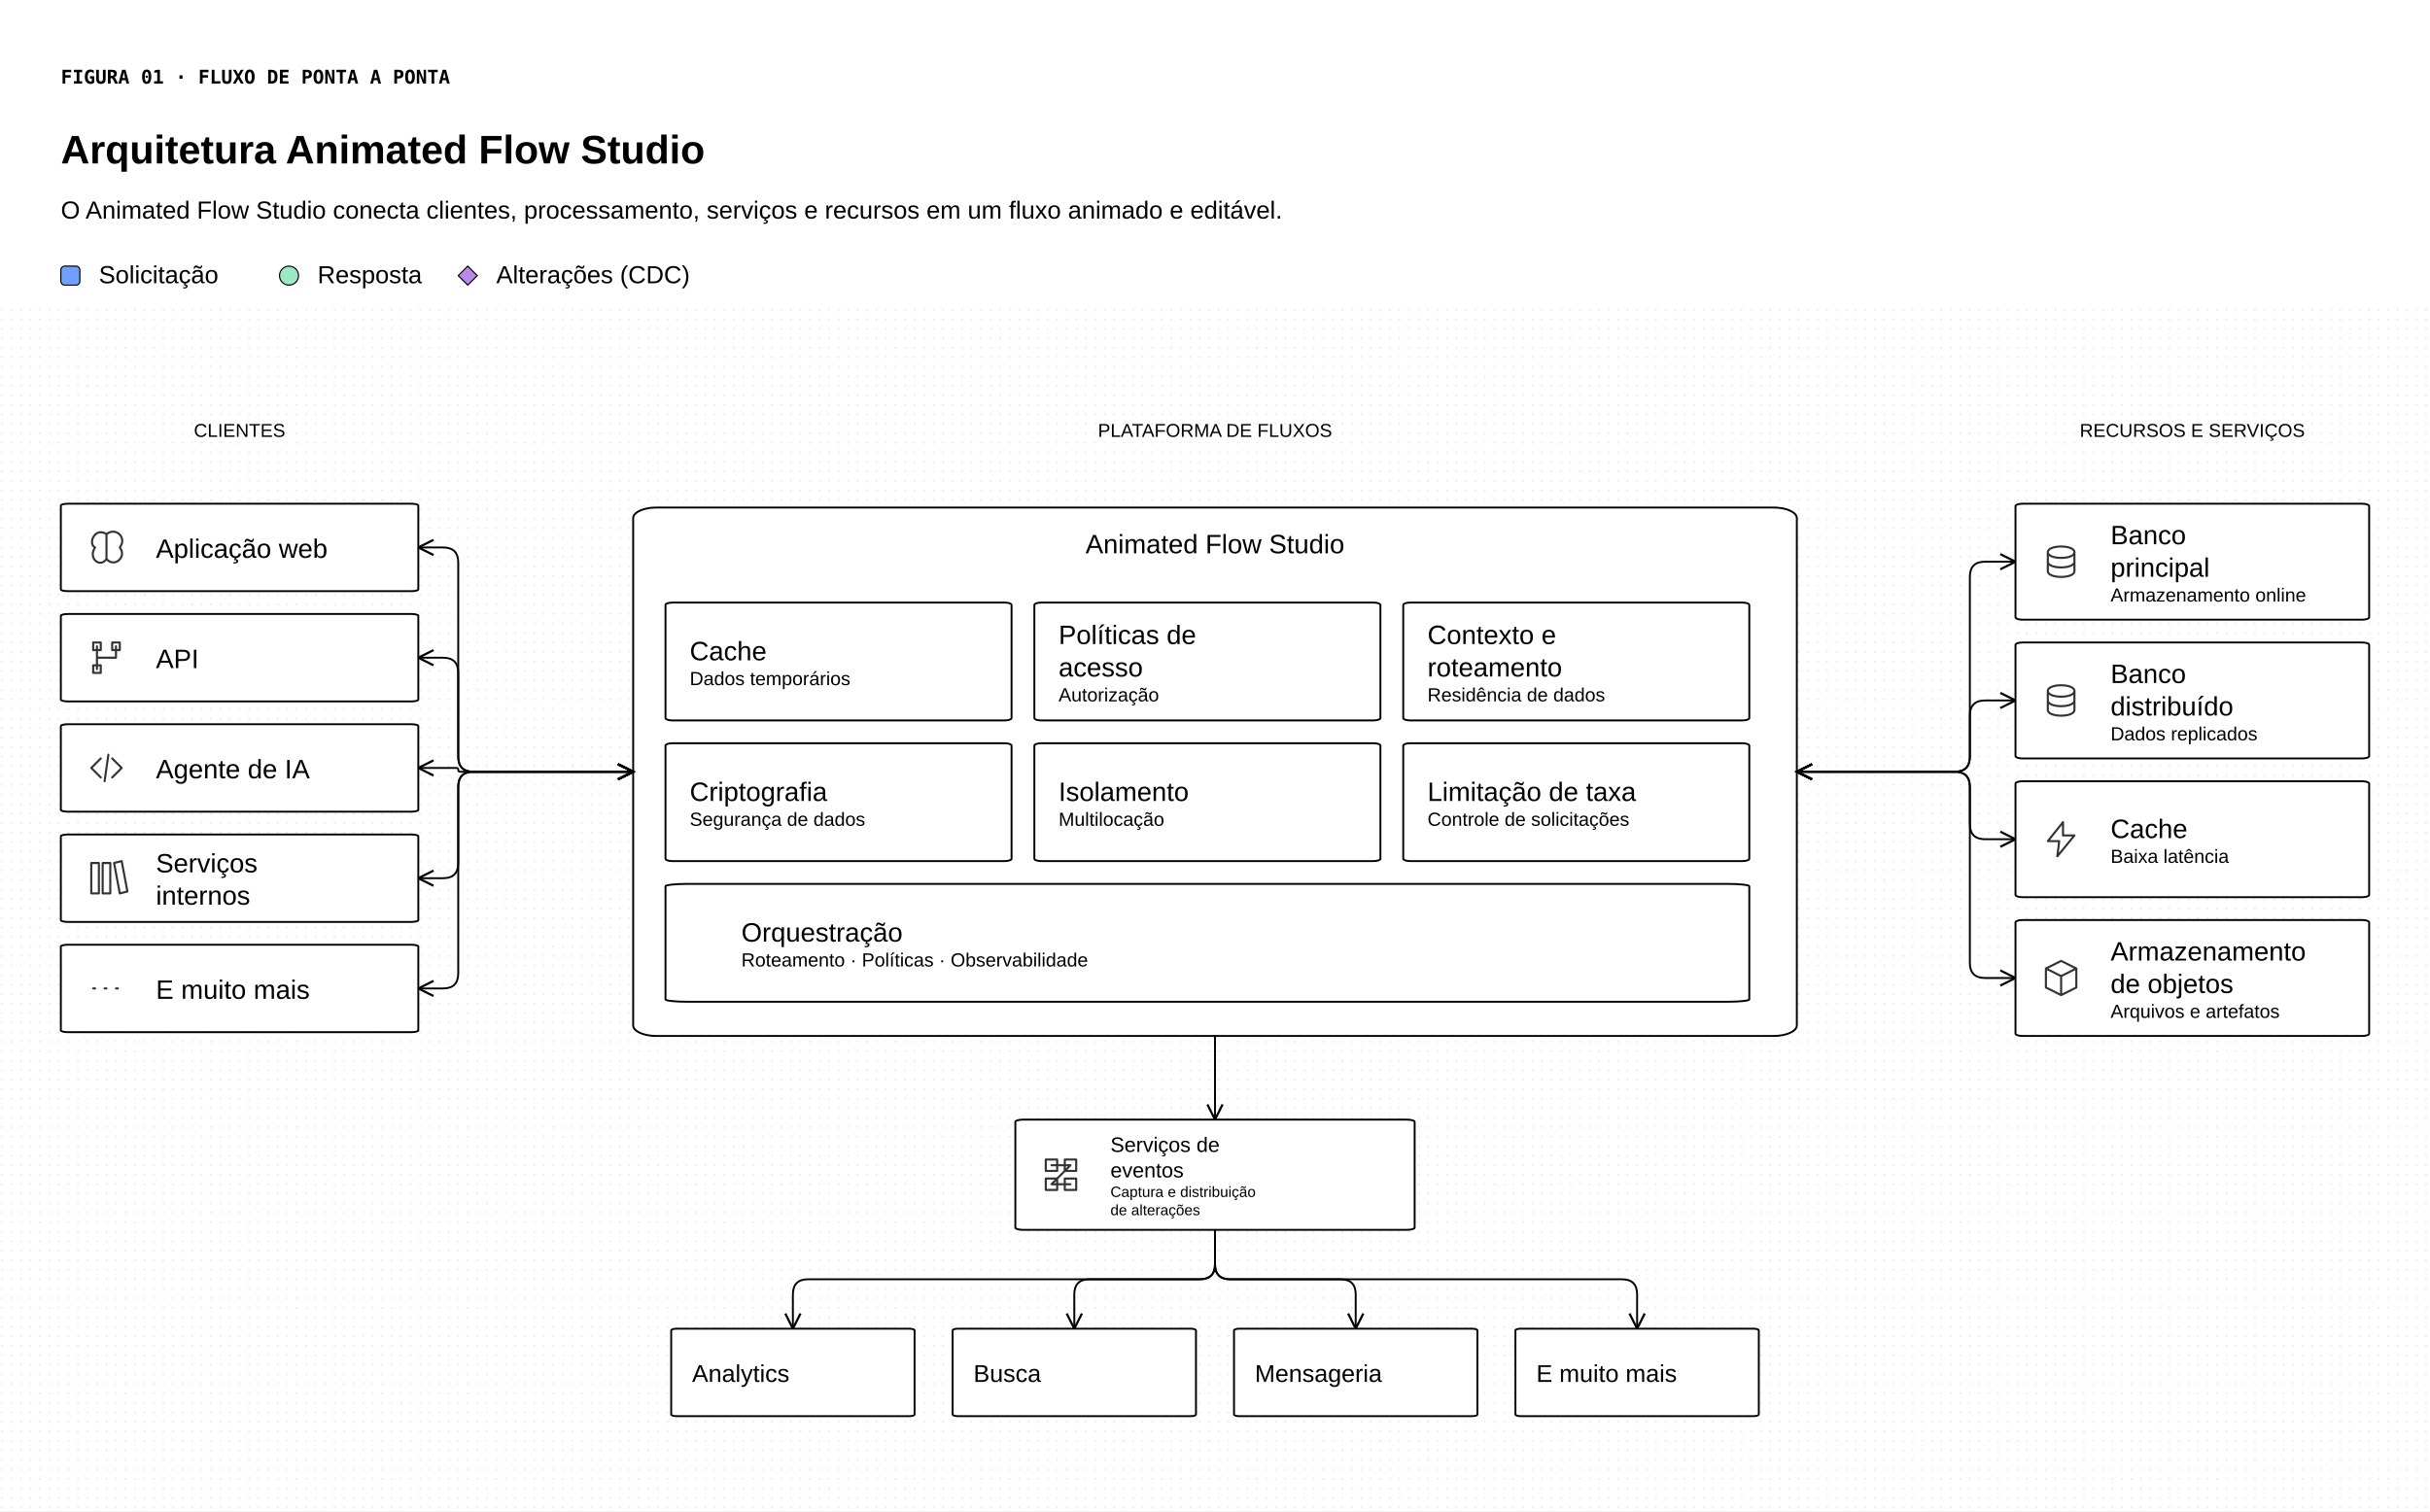
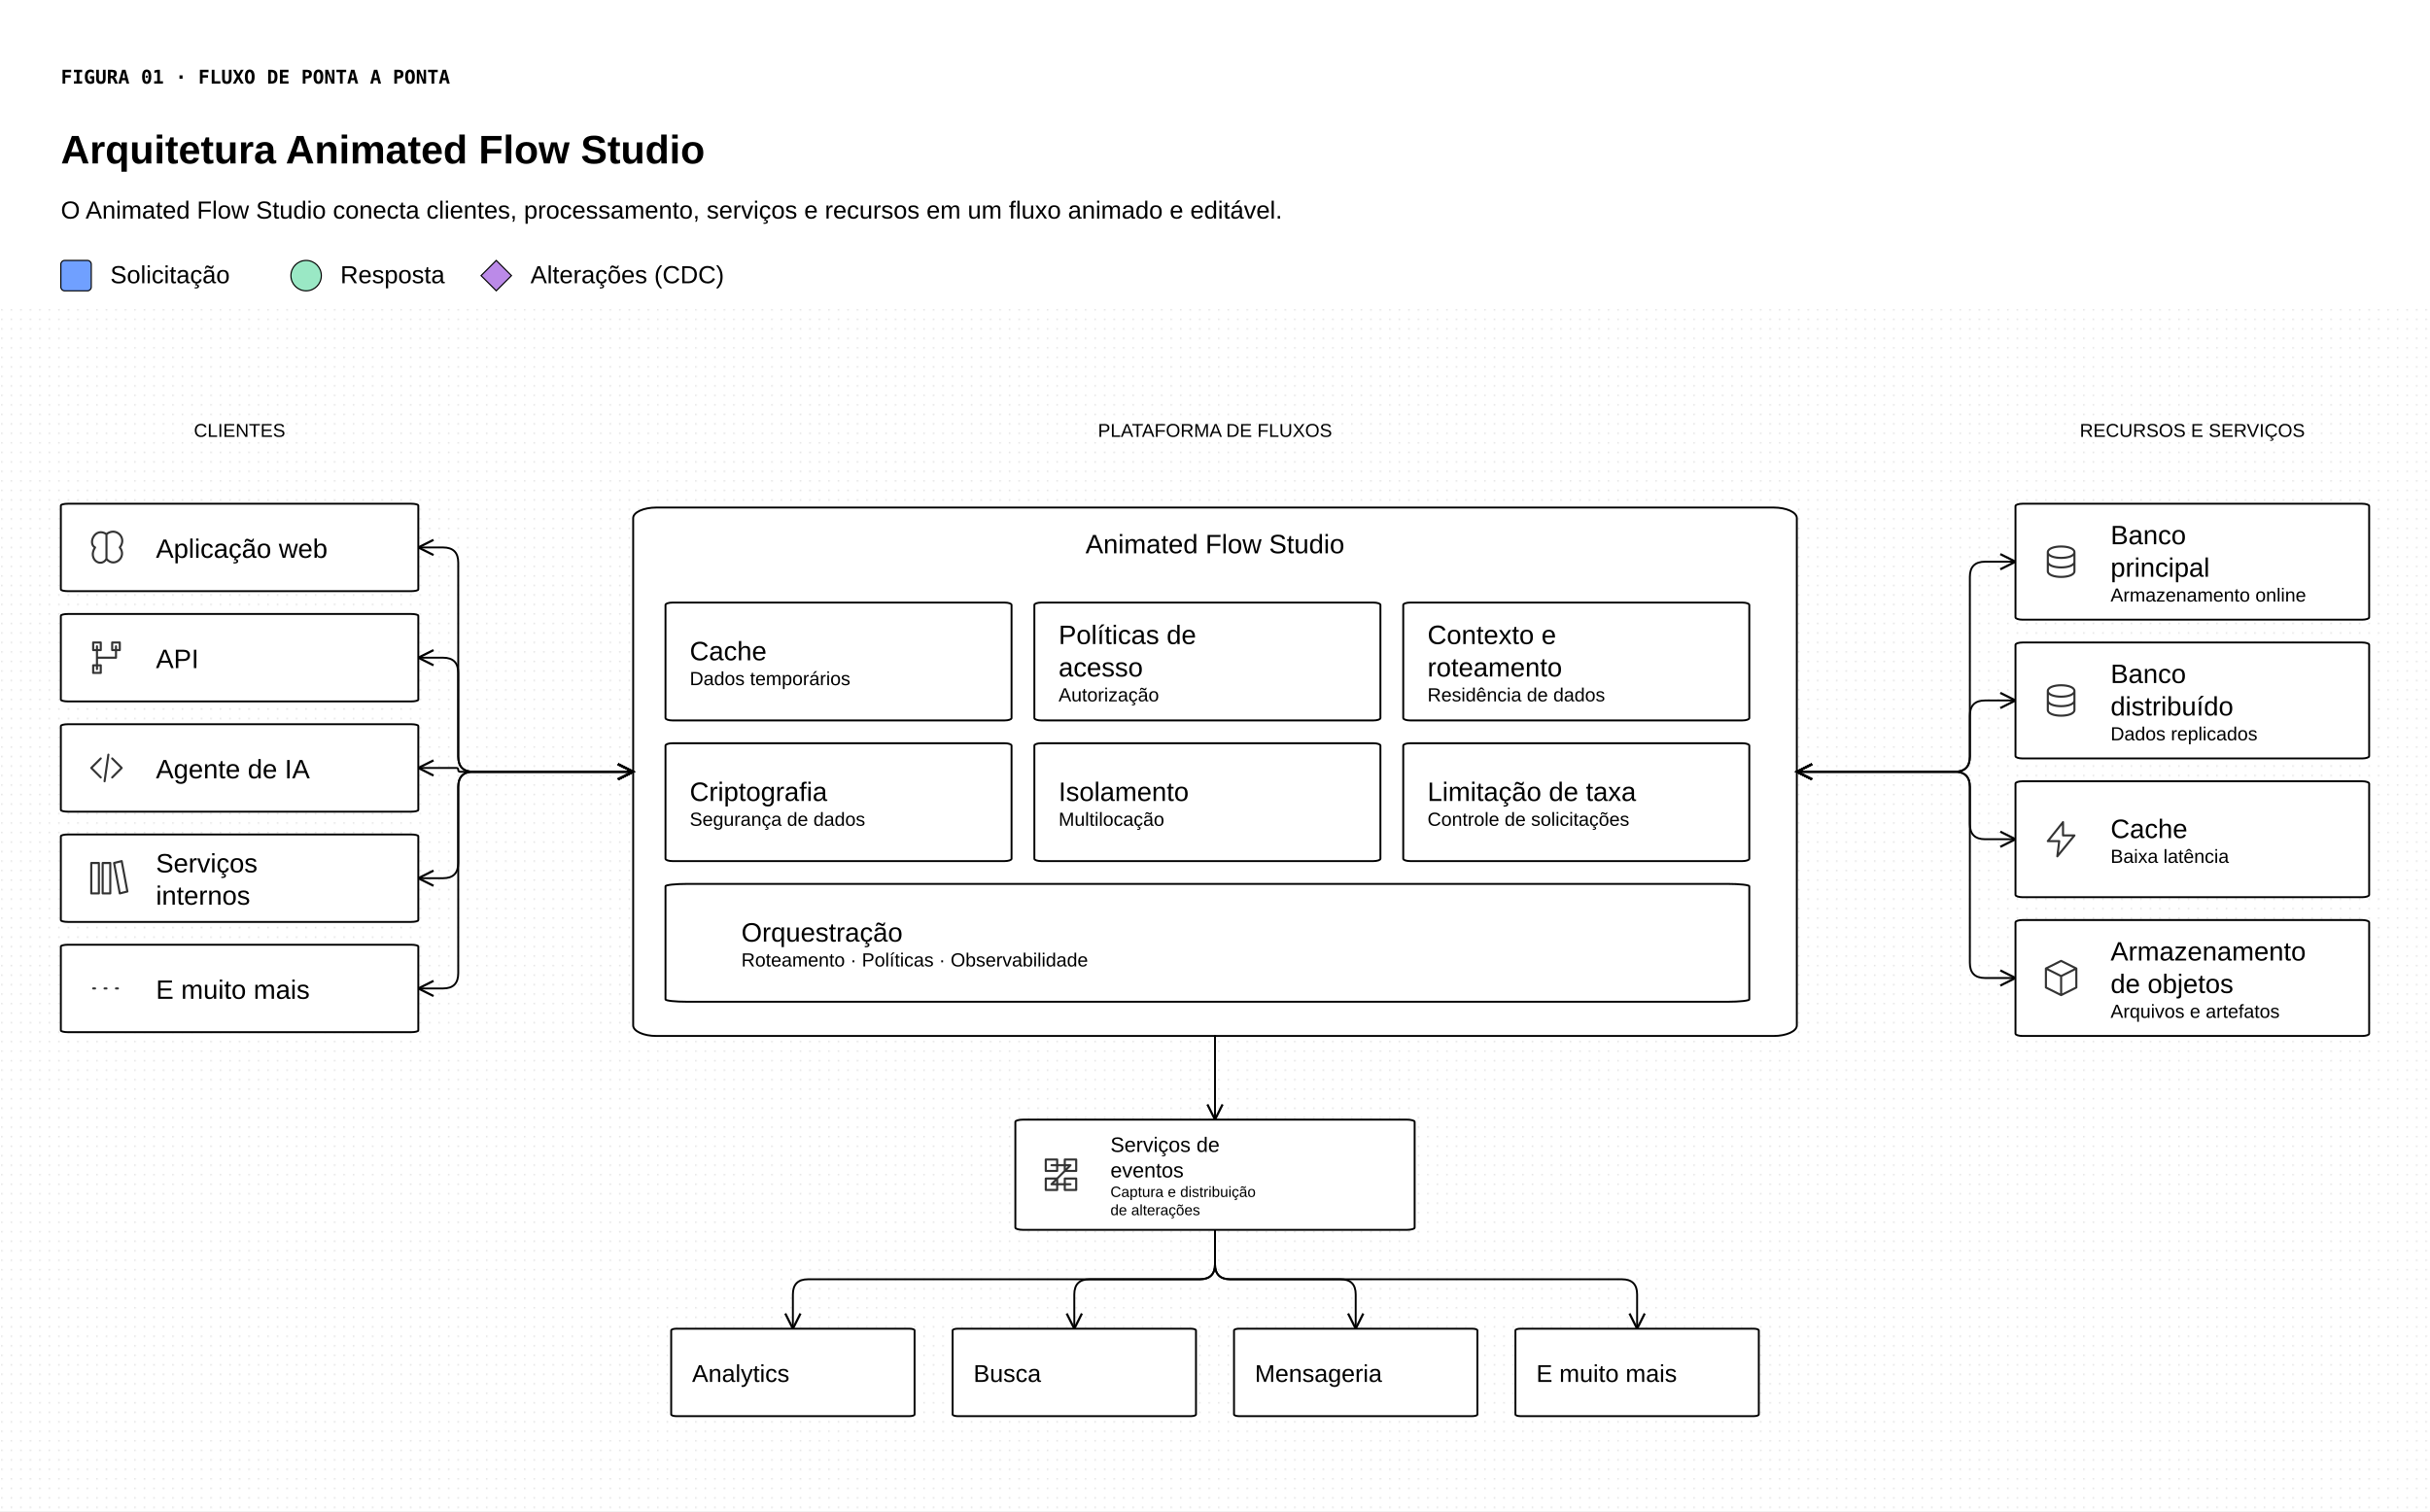
<svg xmlns="http://www.w3.org/2000/svg" viewBox="0 0 1278 795" width="1278" height="795" role="img" aria-label="Arquitetura Animated Flow Studio">
  <style>:root{font-size:1rem}text{font-family:Arial,sans-serif;fill:#000}.kicker{font-family:monospace;font-size:10px;font-weight:600}.figure-title{font-size:21px;font-weight:700}.description{font-size:13px}.legend-label{font-size:13px}.edge-label{paint-order:stroke;stroke:white;stroke-width:4px;stroke-linejoin:round}.rail{fill:none;stroke:black;stroke-width:1;stroke-linecap:round;stroke-linejoin:round}.node-shape{stroke-linejoin:round}.selection{fill:none;stroke:#1675df;stroke-width:1.5;stroke-dasharray:4 3;pointer-events:none}.hit{stroke:transparent;stroke-width:16;fill:none;cursor:pointer}.node{cursor:move}.node text,.icon,.packet,.flow-token{pointer-events:none}.flow-token{overflow:visible}.resize{fill:white;stroke:#1675df;cursor:nwse-resize}.port{fill:white;stroke:#2563eb;stroke-width:1.5;opacity:0;cursor:crosshair}.node:hover&gt;.port,.node.selected&gt;.port,.connecting .port{opacity:1}.diagram-controls{cursor:pointer}@media(prefers-reduced-motion:reduce){.packet{display:none}.protocol-packet{display:inline;opacity:.5!important}}</style>
  <defs>
    <pattern id="af-grid" width="5" height="5" patternUnits="userSpaceOnUse">
      <circle cx="1" cy="1" r=".45" fill="#e2e2e2" />
    </pattern>
    <marker id="af-edge-0-arrow" viewBox="0 0 10 10" markerWidth="10" markerHeight="10" refX="9" refY="5" orient="auto-start-reverse" markerUnits="userSpaceOnUse">
      <path d="M1 1L9 5L1 9" fill="none" stroke="#000000" stroke-width="1.15" />
    </marker>
    <marker id="af-edge-1-arrow" viewBox="0 0 10 10" markerWidth="10" markerHeight="10" refX="9" refY="5" orient="auto-start-reverse" markerUnits="userSpaceOnUse">
      <path d="M1 1L9 5L1 9" fill="none" stroke="#000000" stroke-width="1.15" />
    </marker>
    <marker id="af-edge-2-arrow" viewBox="0 0 10 10" markerWidth="10" markerHeight="10" refX="9" refY="5" orient="auto-start-reverse" markerUnits="userSpaceOnUse">
      <path d="M1 1L9 5L1 9" fill="none" stroke="#000000" stroke-width="1.15" />
    </marker>
    <marker id="af-edge-3-arrow" viewBox="0 0 10 10" markerWidth="10" markerHeight="10" refX="9" refY="5" orient="auto-start-reverse" markerUnits="userSpaceOnUse">
      <path d="M1 1L9 5L1 9" fill="none" stroke="#000000" stroke-width="1.15" />
    </marker>
    <marker id="af-edge-4-arrow" viewBox="0 0 10 10" markerWidth="10" markerHeight="10" refX="9" refY="5" orient="auto-start-reverse" markerUnits="userSpaceOnUse">
      <path d="M1 1L9 5L1 9" fill="none" stroke="#000000" stroke-width="1.15" />
    </marker>
    <marker id="af-edge-5-arrow" viewBox="0 0 10 10" markerWidth="10" markerHeight="10" refX="9" refY="5" orient="auto-start-reverse" markerUnits="userSpaceOnUse">
      <path d="M1 1L9 5L1 9" fill="none" stroke="#000000" stroke-width="1.15" />
    </marker>
    <marker id="af-edge-6-arrow" viewBox="0 0 10 10" markerWidth="10" markerHeight="10" refX="9" refY="5" orient="auto-start-reverse" markerUnits="userSpaceOnUse">
      <path d="M1 1L9 5L1 9" fill="none" stroke="#000000" stroke-width="1.15" />
    </marker>
    <marker id="af-edge-7-arrow" viewBox="0 0 10 10" markerWidth="10" markerHeight="10" refX="9" refY="5" orient="auto-start-reverse" markerUnits="userSpaceOnUse">
      <path d="M1 1L9 5L1 9" fill="none" stroke="#000000" stroke-width="1.15" />
    </marker>
    <marker id="af-edge-8-arrow" viewBox="0 0 10 10" markerWidth="10" markerHeight="10" refX="9" refY="5" orient="auto-start-reverse" markerUnits="userSpaceOnUse">
      <path d="M1 1L9 5L1 9" fill="none" stroke="#000000" stroke-width="1.15" />
    </marker>
    <marker id="af-edge-9-arrow" viewBox="0 0 10 10" markerWidth="10" markerHeight="10" refX="9" refY="5" orient="auto-start-reverse" markerUnits="userSpaceOnUse">
      <path d="M1 1L9 5L1 9" fill="none" stroke="#000000" stroke-width="1.15" />
    </marker>
    <marker id="af-edge-10-arrow" viewBox="0 0 10 10" markerWidth="10" markerHeight="10" refX="9" refY="5" orient="auto-start-reverse" markerUnits="userSpaceOnUse">
      <path d="M1 1L9 5L1 9" fill="none" stroke="#000000" stroke-width="1.15" />
    </marker>
    <marker id="af-edge-11-arrow" viewBox="0 0 10 10" markerWidth="10" markerHeight="10" refX="9" refY="5" orient="auto-start-reverse" markerUnits="userSpaceOnUse">
      <path d="M1 1L9 5L1 9" fill="none" stroke="#000000" stroke-width="1.15" />
    </marker>
    <marker id="af-edge-12-arrow" viewBox="0 0 10 10" markerWidth="10" markerHeight="10" refX="9" refY="5" orient="auto-start-reverse" markerUnits="userSpaceOnUse">
      <path d="M1 1L9 5L1 9" fill="none" stroke="#000000" stroke-width="1.15" />
    </marker>
    <marker id="af-edge-13-arrow" viewBox="0 0 10 10" markerWidth="10" markerHeight="10" refX="9" refY="5" orient="auto-start-reverse" markerUnits="userSpaceOnUse">
      <path d="M1 1L9 5L1 9" fill="none" stroke="#000000" stroke-width="1.15" />
    </marker>
  </defs>
  <rect width="1278" height="795" fill="white" />
  <text x="32" y="44" class="kicker">FIGURA 01 · FLUXO DE PONTA A PONTA</text>
  <text x="32" y="86" class="figure-title">Arquitetura Animated Flow Studio</text>
  <text x="32" y="115" class="description">O Animated Flow Studio conecta clientes, processamento, serviços e recursos em um fluxo animado e editável.</text>
-   <g class="legend-marker" data-legend="request" transform="translate(37 145)">
-     <rect x="-5" y="-5" width="10" height="10" rx="2" fill="#70a0ff" stroke="#000000" stroke-width=".6" />
+   <g class="legend-marker" data-legend="request" transform="translate(40 145)">
+     <rect x="-8" y="-8" width="16" height="16" rx="2" fill="#70a0ff" stroke="#000000" stroke-width=".6" />
  </g>
-   <text x="52" y="149" class="legend-label">Solicitação</text>
-   <g class="legend-marker" data-legend="response" transform="translate(152 145)">
-     <circle cx="0" cy="0" r="5" fill="#9ae8c5" stroke="#000000" stroke-width=".6" />
+   <text x="58" y="149" class="legend-label">Solicitação</text>
+   <g class="legend-marker" data-legend="response" transform="translate(161 145)">
+     <circle cx="0" cy="0" r="8" fill="#9ae8c5" stroke="#000000" stroke-width=".6" />
  </g>
-   <text x="167" y="149" class="legend-label">Resposta</text>
-   <g class="legend-marker" data-legend="cdc" transform="translate(246 145)">
-     <path d="M0 -5L5 0L0 5L-5 0Z" fill="#bb8ae8" stroke="#000000" stroke-width=".6" />
+   <text x="179" y="149" class="legend-label">Resposta</text>
+   <g class="legend-marker" data-legend="cdc" transform="translate(261 145)">
+     <path d="M0 -8L8 0L0 8L-8 0Z" fill="#bb8ae8" stroke="#000000" stroke-width=".6" />
  </g>
-   <text x="261" y="149" class="legend-label">Alterações (CDC)</text>
+   <text x="279" y="149" class="legend-label">Alterações (CDC)</text>
  <g transform="translate(0 162)" id="af-board">
    <rect width="1278" height="633" fill="url(#af-grid)" />
    <g class="node" data-node="studio-core" transform="translate(333 105)">
      <svg width="612" height="278" viewBox="0 0 100 100" preserveAspectRatio="none" overflow="visible">
        <rect width="100" height="100" rx="2" fill="#ffffff" stroke="#000000" stroke-width="1" vector-effect="non-scaling-stroke" class="node-shape" />
      </svg>
      <g class="node-copy" transform="translate(306 10.06) scale(1) translate(-294 0)">
        <text class="node-title" x="294" y="14" text-anchor="middle" style="font-family:'Arial',Arial,sans-serif;font-size:14px;font-weight:400;font-style:normal;fill:#000000">Animated Flow Studio</text>
      </g>
    </g>
    <path d="M220 126L233 126Q241 126 241 134L241 236Q241 244 249 244L333 244" id="af-edge-0" class="rail" style="stroke:#000000;stroke-width:1" marker-end="url(#af-edge-0-arrow)" marker-start="url(#af-edge-0-arrow)" />
    <path d="M220 184L233 184Q241 184 241 192L241 236Q241 244 249 244L333 244" id="af-edge-1" class="rail" style="stroke:#000000;stroke-width:1" marker-end="url(#af-edge-1-arrow)" marker-start="url(#af-edge-1-arrow)" />
    <path d="M220 242L240 242Q241 242 241 243L241 243Q241 244 242 244L333 244" id="af-edge-2" class="rail" style="stroke:#000000;stroke-width:1" marker-end="url(#af-edge-2-arrow)" marker-start="url(#af-edge-2-arrow)" />
    <path d="M220 300L233 300Q241 300 241 292L241 252Q241 244 249 244L333 244" id="af-edge-3" class="rail" style="stroke:#000000;stroke-width:1" marker-end="url(#af-edge-3-arrow)" marker-start="url(#af-edge-3-arrow)" />
    <path d="M220 358L233 358Q241 358 241 350L241 252Q241 244 249 244L333 244" id="af-edge-4" class="rail" style="stroke:#000000;stroke-width:1" marker-end="url(#af-edge-4-arrow)" marker-start="url(#af-edge-4-arrow)" />
    <path d="M945 244L1028 244Q1036 244 1036 236L1036 141.5Q1036 133.5 1044 133.5L1060 133.5" id="af-edge-5" class="rail" style="stroke:#000000;stroke-width:1" marker-end="url(#af-edge-5-arrow)" marker-start="url(#af-edge-5-arrow)" />
    <path d="M945 244L1028 244Q1036 244 1036 236L1036 214.5Q1036 206.5 1044 206.5L1060 206.5" id="af-edge-6" class="rail" style="stroke:#000000;stroke-width:1" marker-end="url(#af-edge-6-arrow)" marker-start="url(#af-edge-6-arrow)" />
    <path d="M945 244L1028 244Q1036 244 1036 252L1036 271.5Q1036 279.5 1044 279.5L1060 279.5" id="af-edge-7" class="rail" style="stroke:#000000;stroke-width:1" marker-end="url(#af-edge-7-arrow)" marker-start="url(#af-edge-7-arrow)" />
    <path d="M945 244L1028 244Q1036 244 1036 252L1036 344.5Q1036 352.5 1044 352.5L1060 352.5" id="af-edge-8" class="rail" style="stroke:#000000;stroke-width:1" marker-end="url(#af-edge-8-arrow)" marker-start="url(#af-edge-8-arrow)" />
    <path d="M639 383L639 397Q639 405 639 413L639 427" id="af-edge-9" class="rail" style="stroke:#000000;stroke-width:1" marker-end="url(#af-edge-9-arrow)" />
    <path d="M639 485L639 503Q639 511 631 511L425 511Q417 511 417 519L417 537" id="af-edge-10" class="rail" style="stroke:#000000;stroke-width:1" marker-end="url(#af-edge-10-arrow)" />
    <path d="M639 485L639 503Q639 511 631 511L573 511Q565 511 565 519L565 537" id="af-edge-11" class="rail" style="stroke:#000000;stroke-width:1" marker-end="url(#af-edge-11-arrow)" />
    <path d="M639 485L639 503Q639 511 647 511L705 511Q713 511 713 519L713 537" id="af-edge-12" class="rail" style="stroke:#000000;stroke-width:1" marker-end="url(#af-edge-12-arrow)" />
    <path d="M639 485L639 503Q639 511 647 511L853 511Q861 511 861 519L861 537" id="af-edge-13" class="rail" style="stroke:#000000;stroke-width:1" marker-end="url(#af-edge-13-arrow)" />
    <g class="node" data-node="left-label" transform="translate(32 52)">
      <svg width="188" height="24" viewBox="0 0 100 100" preserveAspectRatio="none" overflow="visible">
        <rect width="100" height="100" fill="none" pointer-events="all" />
      </svg>
      <g class="node-copy" transform="translate(94 6) scale(0.7025761) translate(-80.84 0)">
        <text class="node-title" x="80.84" y="14" text-anchor="middle" style="font-family:'Arial',Arial,sans-serif;font-size:14px;font-weight:400;font-style:normal;fill:#000000">CLIENTES</text>
      </g>
    </g>
    <g class="node" data-node="center-label" transform="translate(333 52)">
      <svg width="612" height="24" viewBox="0 0 100 100" preserveAspectRatio="none" overflow="visible">
        <rect width="100" height="100" fill="none" pointer-events="all" />
      </svg>
      <g class="node-copy" transform="translate(306 6) scale(0.7025761) translate(-263.16 0)">
        <text class="node-title" x="263.16" y="14" text-anchor="middle" style="font-family:'Arial',Arial,sans-serif;font-size:14px;font-weight:400;font-style:normal;fill:#000000">PLATAFORMA DE FLUXOS</text>
      </g>
    </g>
    <g class="node" data-node="right-label" transform="translate(1060 52)">
      <svg width="186" height="24" viewBox="0 0 100 100" preserveAspectRatio="none" overflow="visible">
        <rect width="100" height="100" fill="none" pointer-events="all" />
      </svg>
      <g class="node-copy" transform="translate(93 6) scale(0.7025761) translate(-79.98 0)">
        <text class="node-title" x="79.98" y="14" text-anchor="middle" style="font-family:'Arial',Arial,sans-serif;font-size:14px;font-weight:400;font-style:normal;fill:#000000">RECURSOS E SERVIÇOS</text>
      </g>
    </g>
    <g class="node" data-node="client0" transform="translate(32 103)">
      <svg width="188" height="46" viewBox="0 0 100 100" preserveAspectRatio="none" overflow="visible">
        <rect width="100" height="100" rx="2" fill="#ffffff" stroke="#000000" stroke-width="1" vector-effect="non-scaling-stroke" class="node-shape" />
      </svg>
      <g class="node-copy" transform="translate(50 14.46) scale(1) translate(0 0)">
        <text class="node-title" x="0" y="14" text-anchor="start" style="font-family:'Arial',Arial,sans-serif;font-size:14px;font-weight:400;font-style:normal;fill:#000000">Aplicação web</text>
      </g>
      <g class="icon" transform="translate(14 13)" fill="none" stroke="#333333" stroke-width="1.1" stroke-linecap="round" stroke-linejoin="round">
        <path d="M10 3C4 -1 0 8 4 10C0 16 7 21 10 16C14 21 21 15 17 10C21 5 15 -1 10 3ZM10 3V16" />
      </g>
    </g>
    <g class="node" data-node="client1" transform="translate(32 161)">
      <svg width="188" height="46" viewBox="0 0 100 100" preserveAspectRatio="none" overflow="visible">
        <rect width="100" height="100" rx="2" fill="#ffffff" stroke="#000000" stroke-width="1" vector-effect="non-scaling-stroke" class="node-shape" />
      </svg>
      <g class="node-copy" transform="translate(50 14.46) scale(1) translate(0 0)">
        <text class="node-title" x="0" y="14" text-anchor="start" style="font-family:'Arial',Arial,sans-serif;font-size:14px;font-weight:400;font-style:normal;fill:#000000">API</text>
      </g>
      <g class="icon" transform="translate(14 13)" fill="none" stroke="#333333" stroke-width="1.1" stroke-linecap="round" stroke-linejoin="round">
        <path d="M5 4V16M5 10H15V4M3 2H7V6H3ZM13 2H17V6H13ZM3 14H7V18H3Z" />
      </g>
    </g>
    <g class="node" data-node="client2" transform="translate(32 219)">
      <svg width="188" height="46" viewBox="0 0 100 100" preserveAspectRatio="none" overflow="visible">
        <rect width="100" height="100" rx="2" fill="#ffffff" stroke="#000000" stroke-width="1" vector-effect="non-scaling-stroke" class="node-shape" />
      </svg>
      <g class="node-copy" transform="translate(50 14.46) scale(1) translate(0 0)">
        <text class="node-title" x="0" y="14" text-anchor="start" style="font-family:'Arial',Arial,sans-serif;font-size:14px;font-weight:400;font-style:normal;fill:#000000">Agente de IA</text>
      </g>
      <g class="icon" transform="translate(14 13)" fill="none" stroke="#333333" stroke-width="1.1" stroke-linecap="round" stroke-linejoin="round">
        <path d="M7 5L2 10L7 15M13 5L18 10L13 15M11 3L9 17" />
      </g>
    </g>
    <g class="node" data-node="client3" transform="translate(32 277)">
      <svg width="188" height="46" viewBox="0 0 100 100" preserveAspectRatio="none" overflow="visible">
        <rect width="100" height="100" rx="2" fill="#ffffff" stroke="#000000" stroke-width="1" vector-effect="non-scaling-stroke" class="node-shape" />
      </svg>
      <g class="node-copy" transform="translate(50 6) scale(0.9953162) translate(0 0)">
        <text class="node-title" x="0" y="14" text-anchor="start" style="font-family:'Arial',Arial,sans-serif;font-size:14px;font-weight:400;font-style:normal;fill:#000000">Serviços</text>
        <text class="node-title" x="0" y="31.08" text-anchor="start" style="font-family:'Arial',Arial,sans-serif;font-size:14px;font-weight:400;font-style:normal;fill:#000000">internos</text>
      </g>
      <g class="icon" transform="translate(14 13)" fill="none" stroke="#333333" stroke-width="1.1" stroke-linecap="round" stroke-linejoin="round">
        <path d="M2 2H6V18H2ZM8 2H12V18H8ZM14 2L18 1L21 17L17 18Z" />
      </g>
    </g>
    <g class="node" data-node="client4" transform="translate(32 335)">
      <svg width="188" height="46" viewBox="0 0 100 100" preserveAspectRatio="none" overflow="visible">
        <rect width="100" height="100" rx="2" fill="#ffffff" stroke="#000000" stroke-width="1" vector-effect="non-scaling-stroke" class="node-shape" />
      </svg>
      <g class="node-copy" transform="translate(50 14.46) scale(1) translate(0 0)">
        <text class="node-title" x="0" y="14" text-anchor="start" style="font-family:'Arial',Arial,sans-serif;font-size:14px;font-weight:400;font-style:normal;fill:#000000">E muito mais</text>
      </g>
      <g class="icon" transform="translate(14 13)" fill="none" stroke="#333333" stroke-width="1.1" stroke-linecap="round" stroke-linejoin="round">
        <path d="M3 10H4M9 10H10M15 10H16" />
      </g>
    </g>
    <g class="node" data-node="cap0" transform="translate(350 155)">
      <svg width="182" height="62" viewBox="0 0 100 100" preserveAspectRatio="none" overflow="visible">
        <rect width="100" height="100" rx="2" fill="#ffffff" stroke="#000000" stroke-width="1" vector-effect="non-scaling-stroke" class="node-shape" />
      </svg>
      <g class="node-copy" transform="translate(12.74 16.36) scale(1) translate(0 0)">
        <text class="node-title" x="0" y="14" text-anchor="start" style="font-family:'Arial',Arial,sans-serif;font-size:14px;font-weight:400;font-style:normal;fill:#000000">Cache</text>
        <text class="node-subtitle" x="0" y="27.08" text-anchor="start" style="font-family:'Arial',Arial,sans-serif;font-size:10px;font-weight:400;font-style:normal;fill:#000000">Dados temporários</text>
      </g>
    </g>
    <g class="node" data-node="cap1" transform="translate(544 155)">
      <svg width="182" height="62" viewBox="0 0 100 100" preserveAspectRatio="none" overflow="visible">
        <rect width="100" height="100" rx="2" fill="#ffffff" stroke="#000000" stroke-width="1" vector-effect="non-scaling-stroke" class="node-shape" />
      </svg>
      <g class="node-copy" transform="translate(12.74 7.82) scale(1) translate(0 0)">
        <text class="node-title" x="0" y="14" text-anchor="start" style="font-family:'Arial',Arial,sans-serif;font-size:14px;font-weight:400;font-style:normal;fill:#000000">Políticas de</text>
        <text class="node-title" x="0" y="31.08" text-anchor="start" style="font-family:'Arial',Arial,sans-serif;font-size:14px;font-weight:400;font-style:normal;fill:#000000">acesso</text>
        <text class="node-subtitle" x="0" y="44.16" text-anchor="start" style="font-family:'Arial',Arial,sans-serif;font-size:10px;font-weight:400;font-style:normal;fill:#000000">Autorização</text>
      </g>
    </g>
    <g class="node" data-node="cap2" transform="translate(738 155)">
      <svg width="182" height="62" viewBox="0 0 100 100" preserveAspectRatio="none" overflow="visible">
        <rect width="100" height="100" rx="2" fill="#ffffff" stroke="#000000" stroke-width="1" vector-effect="non-scaling-stroke" class="node-shape" />
      </svg>
      <g class="node-copy" transform="translate(12.74 7.82) scale(1) translate(0 0)">
        <text class="node-title" x="0" y="14" text-anchor="start" style="font-family:'Arial',Arial,sans-serif;font-size:14px;font-weight:400;font-style:normal;fill:#000000">Contexto e</text>
        <text class="node-title" x="0" y="31.08" text-anchor="start" style="font-family:'Arial',Arial,sans-serif;font-size:14px;font-weight:400;font-style:normal;fill:#000000">roteamento</text>
        <text class="node-subtitle" x="0" y="44.16" text-anchor="start" style="font-family:'Arial',Arial,sans-serif;font-size:10px;font-weight:400;font-style:normal;fill:#000000">Residência de dados</text>
      </g>
    </g>
    <g class="node" data-node="cap3" transform="translate(350 229)">
      <svg width="182" height="62" viewBox="0 0 100 100" preserveAspectRatio="none" overflow="visible">
        <rect width="100" height="100" rx="2" fill="#ffffff" stroke="#000000" stroke-width="1" vector-effect="non-scaling-stroke" class="node-shape" />
      </svg>
      <g class="node-copy" transform="translate(12.74 16.36) scale(1) translate(0 0)">
        <text class="node-title" x="0" y="14" text-anchor="start" style="font-family:'Arial',Arial,sans-serif;font-size:14px;font-weight:400;font-style:normal;fill:#000000">Criptografia</text>
        <text class="node-subtitle" x="0" y="27.08" text-anchor="start" style="font-family:'Arial',Arial,sans-serif;font-size:10px;font-weight:400;font-style:normal;fill:#000000">Segurança de dados</text>
      </g>
    </g>
    <g class="node" data-node="cap4" transform="translate(544 229)">
      <svg width="182" height="62" viewBox="0 0 100 100" preserveAspectRatio="none" overflow="visible">
        <rect width="100" height="100" rx="2" fill="#ffffff" stroke="#000000" stroke-width="1" vector-effect="non-scaling-stroke" class="node-shape" />
      </svg>
      <g class="node-copy" transform="translate(12.74 16.36) scale(1) translate(0 0)">
        <text class="node-title" x="0" y="14" text-anchor="start" style="font-family:'Arial',Arial,sans-serif;font-size:14px;font-weight:400;font-style:normal;fill:#000000">Isolamento</text>
        <text class="node-subtitle" x="0" y="27.08" text-anchor="start" style="font-family:'Arial',Arial,sans-serif;font-size:10px;font-weight:400;font-style:normal;fill:#000000">Multilocação</text>
      </g>
    </g>
    <g class="node" data-node="cap5" transform="translate(738 229)">
      <svg width="182" height="62" viewBox="0 0 100 100" preserveAspectRatio="none" overflow="visible">
        <rect width="100" height="100" rx="2" fill="#ffffff" stroke="#000000" stroke-width="1" vector-effect="non-scaling-stroke" class="node-shape" />
      </svg>
      <g class="node-copy" transform="translate(12.74 16.36) scale(1) translate(0 0)">
        <text class="node-title" x="0" y="14" text-anchor="start" style="font-family:'Arial',Arial,sans-serif;font-size:14px;font-weight:400;font-style:normal;fill:#000000">Limitação de taxa</text>
        <text class="node-subtitle" x="0" y="27.08" text-anchor="start" style="font-family:'Arial',Arial,sans-serif;font-size:10px;font-weight:400;font-style:normal;fill:#000000">Controle de solicitações</text>
      </g>
    </g>
    <g class="node" data-node="routing" transform="translate(350 303)">
      <svg width="570" height="62" viewBox="0 0 100 100" preserveAspectRatio="none" overflow="visible">
        <rect width="100" height="100" rx="2" fill="#ffffff" stroke="#000000" stroke-width="1" vector-effect="non-scaling-stroke" class="node-shape" />
      </svg>
      <g class="node-copy" transform="translate(39.9 16.36) scale(1) translate(0 0)">
        <text class="node-title" x="0" y="14" text-anchor="start" style="font-family:'Arial',Arial,sans-serif;font-size:14px;font-weight:400;font-style:normal;fill:#000000">Orquestração</text>
        <text class="node-subtitle" x="0" y="27.08" text-anchor="start" style="font-family:'Arial',Arial,sans-serif;font-size:10px;font-weight:400;font-style:normal;fill:#000000">Roteamento · Políticas · Observabilidade</text>
      </g>
    </g>
    <g class="node" data-node="store0" transform="translate(1060 103)">
      <svg width="186" height="61" viewBox="0 0 100 100" preserveAspectRatio="none" overflow="visible">
        <rect width="100" height="100" rx="2" fill="#ffffff" stroke="#000000" stroke-width="1" vector-effect="non-scaling-stroke" class="node-shape" />
      </svg>
      <g class="node-copy" transform="translate(50 7.32) scale(1) translate(0 0)">
        <text class="node-title" x="0" y="14" text-anchor="start" style="font-family:'Arial',Arial,sans-serif;font-size:14px;font-weight:400;font-style:normal;fill:#000000">Banco</text>
        <text class="node-title" x="0" y="31.08" text-anchor="start" style="font-family:'Arial',Arial,sans-serif;font-size:14px;font-weight:400;font-style:normal;fill:#000000">principal</text>
        <text class="node-subtitle" x="0" y="44.16" text-anchor="start" style="font-family:'Arial',Arial,sans-serif;font-size:10px;font-weight:400;font-style:normal;fill:#000000">Armazenamento online</text>
      </g>
      <g class="icon" transform="translate(14 20.5)" fill="none" stroke="#333333" stroke-width="1.1" stroke-linecap="round" stroke-linejoin="round">
        <path d="M3 5C3 1 17 1 17 5C17 9 3 9 3 5V15C3 19 17 19 17 15V5M3 10C3 14 17 14 17 10" />
      </g>
    </g>
    <g class="node" data-node="store1" transform="translate(1060 176)">
      <svg width="186" height="61" viewBox="0 0 100 100" preserveAspectRatio="none" overflow="visible">
        <rect width="100" height="100" rx="2" fill="#ffffff" stroke="#000000" stroke-width="1" vector-effect="non-scaling-stroke" class="node-shape" />
      </svg>
      <g class="node-copy" transform="translate(50 7.32) scale(1) translate(0 0)">
        <text class="node-title" x="0" y="14" text-anchor="start" style="font-family:'Arial',Arial,sans-serif;font-size:14px;font-weight:400;font-style:normal;fill:#000000">Banco</text>
        <text class="node-title" x="0" y="31.08" text-anchor="start" style="font-family:'Arial',Arial,sans-serif;font-size:14px;font-weight:400;font-style:normal;fill:#000000">distribuído</text>
        <text class="node-subtitle" x="0" y="44.16" text-anchor="start" style="font-family:'Arial',Arial,sans-serif;font-size:10px;font-weight:400;font-style:normal;fill:#000000">Dados replicados</text>
      </g>
      <g class="icon" transform="translate(14 20.5)" fill="none" stroke="#333333" stroke-width="1.1" stroke-linecap="round" stroke-linejoin="round">
        <path d="M3 5C3 1 17 1 17 5C17 9 3 9 3 5V15C3 19 17 19 17 15V5M3 10C3 14 17 14 17 10" />
      </g>
    </g>
    <g class="node" data-node="store2" transform="translate(1060 249)">
      <svg width="186" height="61" viewBox="0 0 100 100" preserveAspectRatio="none" overflow="visible">
        <rect width="100" height="100" rx="2" fill="#ffffff" stroke="#000000" stroke-width="1" vector-effect="non-scaling-stroke" class="node-shape" />
      </svg>
      <g class="node-copy" transform="translate(50 15.86) scale(1) translate(0 0)">
        <text class="node-title" x="0" y="14" text-anchor="start" style="font-family:'Arial',Arial,sans-serif;font-size:14px;font-weight:400;font-style:normal;fill:#000000">Cache</text>
        <text class="node-subtitle" x="0" y="27.08" text-anchor="start" style="font-family:'Arial',Arial,sans-serif;font-size:10px;font-weight:400;font-style:normal;fill:#000000">Baixa latência</text>
      </g>
      <g class="icon" transform="translate(14 20.5)" fill="none" stroke="#333333" stroke-width="1.1" stroke-linecap="round" stroke-linejoin="round">
        <path d="M11 1L3 11H9L8 19L17 8H11Z" />
      </g>
    </g>
    <g class="node" data-node="store3" transform="translate(1060 322)">
      <svg width="186" height="61" viewBox="0 0 100 100" preserveAspectRatio="none" overflow="visible">
        <rect width="100" height="100" rx="2" fill="#ffffff" stroke="#000000" stroke-width="1" vector-effect="non-scaling-stroke" class="node-shape" />
      </svg>
      <g class="node-copy" transform="translate(50 7.32) scale(1) translate(0 0)">
        <text class="node-title" x="0" y="14" text-anchor="start" style="font-family:'Arial',Arial,sans-serif;font-size:14px;font-weight:400;font-style:normal;fill:#000000">Armazenamento</text>
        <text class="node-title" x="0" y="31.08" text-anchor="start" style="font-family:'Arial',Arial,sans-serif;font-size:14px;font-weight:400;font-style:normal;fill:#000000">de objetos</text>
        <text class="node-subtitle" x="0" y="44.16" text-anchor="start" style="font-family:'Arial',Arial,sans-serif;font-size:10px;font-weight:400;font-style:normal;fill:#000000">Arquivos e artefatos</text>
      </g>
      <g class="icon" transform="translate(14 20.5)" fill="none" stroke="#333333" stroke-width="1.1" stroke-linecap="round" stroke-linejoin="round">
        <path d="M10 1L18 5V15L10 19L2 15V5ZM2 5L10 9L18 5M10 9V19" />
      </g>
    </g>
    <g class="node" data-node="events" transform="translate(534 427)">
      <svg width="210" height="58" viewBox="0 0 100 100" preserveAspectRatio="none" overflow="visible">
        <rect width="100" height="100" rx="2" fill="#ffffff" stroke="#000000" stroke-width="1" vector-effect="non-scaling-stroke" class="node-shape" />
      </svg>
      <g class="node-copy" transform="translate(50 6) scale(0.7855191) translate(0 0)">
        <text class="node-title" x="0" y="14" text-anchor="start" style="font-family:'Arial',Arial,sans-serif;font-size:14px;font-weight:400;font-style:normal;fill:#000000">Serviços de</text>
        <text class="node-title" x="0" y="31.08" text-anchor="start" style="font-family:'Arial',Arial,sans-serif;font-size:14px;font-weight:400;font-style:normal;fill:#000000">eventos</text>
        <text class="node-subtitle" x="0" y="44.16" text-anchor="start" style="font-family:'Arial',Arial,sans-serif;font-size:10px;font-weight:400;font-style:normal;fill:#000000">Captura e distribuição</text>
        <text class="node-subtitle" x="0" y="56.36" text-anchor="start" style="font-family:'Arial',Arial,sans-serif;font-size:10px;font-weight:400;font-style:normal;fill:#000000">de alterações</text>
      </g>
      <g class="icon" transform="translate(14 19)" fill="none" stroke="#333333" stroke-width="1.1" stroke-linecap="round" stroke-linejoin="round">
        <path d="M5 5L15 5L5 15L15 15M2 2H8V8H2ZM12 2H18V8H12ZM2 12H8V18H2ZM12 12H18V18H12Z" />
      </g>
    </g>
    <g class="node" data-node="sink0" transform="translate(353 537)">
      <svg width="128" height="46" viewBox="0 0 100 100" preserveAspectRatio="none" overflow="visible">
        <rect width="100" height="100" rx="2" fill="#ffffff" stroke="#000000" stroke-width="1" vector-effect="non-scaling-stroke" class="node-shape" />
      </svg>
      <g transform="translate(0 1.971429) scale(0.9142857)">
        <g class="node-copy" transform="translate(12 14.46) scale(1) translate(0 0)">
          <text class="node-title" x="0" y="14" text-anchor="start" style="font-family:'Arial',Arial,sans-serif;font-size:14px;font-weight:400;font-style:normal;fill:#000000">Analytics</text>
        </g>
      </g>
    </g>
    <g class="node" data-node="sink1" transform="translate(501 537)">
      <svg width="128" height="46" viewBox="0 0 100 100" preserveAspectRatio="none" overflow="visible">
        <rect width="100" height="100" rx="2" fill="#ffffff" stroke="#000000" stroke-width="1" vector-effect="non-scaling-stroke" class="node-shape" />
      </svg>
      <g transform="translate(0 1.971429) scale(0.9142857)">
        <g class="node-copy" transform="translate(12 14.46) scale(1) translate(0 0)">
          <text class="node-title" x="0" y="14" text-anchor="start" style="font-family:'Arial',Arial,sans-serif;font-size:14px;font-weight:400;font-style:normal;fill:#000000">Busca</text>
        </g>
      </g>
    </g>
    <g class="node" data-node="sink2" transform="translate(649 537)">
      <svg width="128" height="46" viewBox="0 0 100 100" preserveAspectRatio="none" overflow="visible">
        <rect width="100" height="100" rx="2" fill="#ffffff" stroke="#000000" stroke-width="1" vector-effect="non-scaling-stroke" class="node-shape" />
      </svg>
      <g transform="translate(0 1.971429) scale(0.9142857)">
        <g class="node-copy" transform="translate(12 14.46) scale(1) translate(0 0)">
          <text class="node-title" x="0" y="14" text-anchor="start" style="font-family:'Arial',Arial,sans-serif;font-size:14px;font-weight:400;font-style:normal;fill:#000000">Mensageria</text>
        </g>
      </g>
    </g>
    <g class="node" data-node="sink3" transform="translate(797 537)">
      <svg width="128" height="46" viewBox="0 0 100 100" preserveAspectRatio="none" overflow="visible">
        <rect width="100" height="100" rx="2" fill="#ffffff" stroke="#000000" stroke-width="1" vector-effect="non-scaling-stroke" class="node-shape" />
      </svg>
      <g transform="translate(0 1.971429) scale(0.9142857)">
        <g class="node-copy" transform="translate(12 14.46) scale(1) translate(0 0)">
          <text class="node-title" x="0" y="14" text-anchor="start" style="font-family:'Arial',Arial,sans-serif;font-size:14px;font-weight:400;font-style:normal;fill:#000000">E muito mais</text>
        </g>
      </g>
    </g>
    <g class="packet" data-stream="0-0-0" opacity="0">
-       <rect x="-5" y="-5" width="10" height="10" rx="2" fill="#70a0ff" stroke="#000000" stroke-width=".6" />
+       <rect x="-8" y="-8" width="16" height="16" rx="2" fill="#70a0ff" stroke="#000000" stroke-width=".6" />
      <animateMotion dur="8s" begin="0s" calcMode="linear" repeatCount="indefinite" rotate="auto">
        <mpath href="#af-edge-0" />
      </animateMotion>
      <animate attributeName="opacity" values="0;0.86;0.86;0" keyTimes="0;0.06;0.94;1" dur="8s" begin="0s" repeatCount="indefinite" />
    </g>
    <g class="packet" data-stream="0-1-0" opacity="0">
-       <circle cx="0" cy="0" r="5" fill="#9ae8c5" stroke="#000000" stroke-width=".6" />
+       <circle cx="0" cy="0" r="8" fill="#9ae8c5" stroke="#000000" stroke-width=".6" />
      <animateMotion dur="8s" begin="0.22s" calcMode="linear" repeatCount="indefinite" rotate="auto" keyPoints="1;0" keyTimes="0;1">
        <mpath href="#af-edge-0" />
      </animateMotion>
      <animate attributeName="opacity" values="0;0.86;0.86;0" keyTimes="0;0.06;0.94;1" dur="8s" begin="0.22s" repeatCount="indefinite" />
    </g>
    <g class="packet" data-stream="1-0-0" opacity="0">
-       <rect x="-5" y="-5" width="10" height="10" rx="2" fill="#70a0ff" stroke="#000000" stroke-width=".6" />
+       <rect x="-8" y="-8" width="16" height="16" rx="2" fill="#70a0ff" stroke="#000000" stroke-width=".6" />
      <animateMotion dur="8s" begin="0.18s" calcMode="linear" repeatCount="indefinite" rotate="auto">
        <mpath href="#af-edge-1" />
      </animateMotion>
      <animate attributeName="opacity" values="0;0.86;0.86;0" keyTimes="0;0.06;0.94;1" dur="8s" begin="0.18s" repeatCount="indefinite" />
    </g>
    <g class="packet" data-stream="1-1-0" opacity="0">
-       <circle cx="0" cy="0" r="5" fill="#9ae8c5" stroke="#000000" stroke-width=".6" />
+       <circle cx="0" cy="0" r="8" fill="#9ae8c5" stroke="#000000" stroke-width=".6" />
      <animateMotion dur="8s" begin="0.4s" calcMode="linear" repeatCount="indefinite" rotate="auto" keyPoints="1;0" keyTimes="0;1">
        <mpath href="#af-edge-1" />
      </animateMotion>
      <animate attributeName="opacity" values="0;0.86;0.86;0" keyTimes="0;0.06;0.94;1" dur="8s" begin="0.4s" repeatCount="indefinite" />
    </g>
    <g class="packet" data-stream="2-0-0" opacity="0">
-       <rect x="-5" y="-5" width="10" height="10" rx="2" fill="#70a0ff" stroke="#000000" stroke-width=".6" />
+       <rect x="-8" y="-8" width="16" height="16" rx="2" fill="#70a0ff" stroke="#000000" stroke-width=".6" />
      <animateMotion dur="8s" begin="0.36s" calcMode="linear" repeatCount="indefinite" rotate="auto">
        <mpath href="#af-edge-2" />
      </animateMotion>
      <animate attributeName="opacity" values="0;0.86;0.86;0" keyTimes="0;0.06;0.94;1" dur="8s" begin="0.36s" repeatCount="indefinite" />
    </g>
    <g class="packet" data-stream="2-1-0" opacity="0">
-       <circle cx="0" cy="0" r="5" fill="#9ae8c5" stroke="#000000" stroke-width=".6" />
+       <circle cx="0" cy="0" r="8" fill="#9ae8c5" stroke="#000000" stroke-width=".6" />
      <animateMotion dur="8s" begin="0.58s" calcMode="linear" repeatCount="indefinite" rotate="auto" keyPoints="1;0" keyTimes="0;1">
        <mpath href="#af-edge-2" />
      </animateMotion>
      <animate attributeName="opacity" values="0;0.86;0.86;0" keyTimes="0;0.06;0.94;1" dur="8s" begin="0.58s" repeatCount="indefinite" />
    </g>
    <g class="packet" data-stream="3-0-0" opacity="0">
-       <rect x="-5" y="-5" width="10" height="10" rx="2" fill="#70a0ff" stroke="#000000" stroke-width=".6" />
+       <rect x="-8" y="-8" width="16" height="16" rx="2" fill="#70a0ff" stroke="#000000" stroke-width=".6" />
      <animateMotion dur="8s" begin="0.54s" calcMode="linear" repeatCount="indefinite" rotate="auto">
        <mpath href="#af-edge-3" />
      </animateMotion>
      <animate attributeName="opacity" values="0;0.86;0.86;0" keyTimes="0;0.06;0.94;1" dur="8s" begin="0.54s" repeatCount="indefinite" />
    </g>
    <g class="packet" data-stream="3-1-0" opacity="0">
-       <circle cx="0" cy="0" r="5" fill="#9ae8c5" stroke="#000000" stroke-width=".6" />
+       <circle cx="0" cy="0" r="8" fill="#9ae8c5" stroke="#000000" stroke-width=".6" />
      <animateMotion dur="8s" begin="0.76s" calcMode="linear" repeatCount="indefinite" rotate="auto" keyPoints="1;0" keyTimes="0;1">
        <mpath href="#af-edge-3" />
      </animateMotion>
      <animate attributeName="opacity" values="0;0.86;0.86;0" keyTimes="0;0.06;0.94;1" dur="8s" begin="0.76s" repeatCount="indefinite" />
    </g>
    <g class="packet" data-stream="4-0-0" opacity="0">
-       <rect x="-5" y="-5" width="10" height="10" rx="2" fill="#70a0ff" stroke="#000000" stroke-width=".6" />
+       <rect x="-8" y="-8" width="16" height="16" rx="2" fill="#70a0ff" stroke="#000000" stroke-width=".6" />
      <animateMotion dur="8s" begin="0.72s" calcMode="linear" repeatCount="indefinite" rotate="auto">
        <mpath href="#af-edge-4" />
      </animateMotion>
      <animate attributeName="opacity" values="0;0.86;0.86;0" keyTimes="0;0.06;0.94;1" dur="8s" begin="0.72s" repeatCount="indefinite" />
    </g>
    <g class="packet" data-stream="4-1-0" opacity="0">
-       <circle cx="0" cy="0" r="5" fill="#9ae8c5" stroke="#000000" stroke-width=".6" />
+       <circle cx="0" cy="0" r="8" fill="#9ae8c5" stroke="#000000" stroke-width=".6" />
      <animateMotion dur="8s" begin="0.94s" calcMode="linear" repeatCount="indefinite" rotate="auto" keyPoints="1;0" keyTimes="0;1">
        <mpath href="#af-edge-4" />
      </animateMotion>
      <animate attributeName="opacity" values="0;0.86;0.86;0" keyTimes="0;0.06;0.94;1" dur="8s" begin="0.94s" repeatCount="indefinite" />
    </g>
    <g class="packet" data-stream="5-0-0" opacity="0">
-       <rect x="-5" y="-5" width="10" height="10" rx="2" fill="#70a0ff" stroke="#000000" stroke-width=".6" />
+       <rect x="-8" y="-8" width="16" height="16" rx="2" fill="#70a0ff" stroke="#000000" stroke-width=".6" />
      <animateMotion dur="8s" begin="0.9s" calcMode="linear" repeatCount="indefinite" rotate="auto">
        <mpath href="#af-edge-5" />
      </animateMotion>
      <animate attributeName="opacity" values="0;0.86;0.86;0" keyTimes="0;0.06;0.94;1" dur="8s" begin="0.9s" repeatCount="indefinite" />
    </g>
    <g class="packet" data-stream="5-1-0" opacity="0">
-       <circle cx="0" cy="0" r="5" fill="#9ae8c5" stroke="#000000" stroke-width=".6" />
+       <circle cx="0" cy="0" r="8" fill="#9ae8c5" stroke="#000000" stroke-width=".6" />
      <animateMotion dur="8s" begin="1.12s" calcMode="linear" repeatCount="indefinite" rotate="auto" keyPoints="1;0" keyTimes="0;1">
        <mpath href="#af-edge-5" />
      </animateMotion>
      <animate attributeName="opacity" values="0;0.86;0.86;0" keyTimes="0;0.06;0.94;1" dur="8s" begin="1.12s" repeatCount="indefinite" />
    </g>
    <g class="packet" data-stream="6-0-0" opacity="0">
-       <rect x="-5" y="-5" width="10" height="10" rx="2" fill="#70a0ff" stroke="#000000" stroke-width=".6" />
+       <rect x="-8" y="-8" width="16" height="16" rx="2" fill="#70a0ff" stroke="#000000" stroke-width=".6" />
      <animateMotion dur="8s" begin="1.08s" calcMode="linear" repeatCount="indefinite" rotate="auto">
        <mpath href="#af-edge-6" />
      </animateMotion>
      <animate attributeName="opacity" values="0;0.86;0.86;0" keyTimes="0;0.06;0.94;1" dur="8s" begin="1.08s" repeatCount="indefinite" />
    </g>
    <g class="packet" data-stream="6-1-0" opacity="0">
-       <circle cx="0" cy="0" r="5" fill="#9ae8c5" stroke="#000000" stroke-width=".6" />
+       <circle cx="0" cy="0" r="8" fill="#9ae8c5" stroke="#000000" stroke-width=".6" />
      <animateMotion dur="8s" begin="1.3s" calcMode="linear" repeatCount="indefinite" rotate="auto" keyPoints="1;0" keyTimes="0;1">
        <mpath href="#af-edge-6" />
      </animateMotion>
      <animate attributeName="opacity" values="0;0.86;0.86;0" keyTimes="0;0.06;0.94;1" dur="8s" begin="1.3s" repeatCount="indefinite" />
    </g>
    <g class="packet" data-stream="7-0-0" opacity="0">
-       <rect x="-5" y="-5" width="10" height="10" rx="2" fill="#70a0ff" stroke="#000000" stroke-width=".6" />
+       <rect x="-8" y="-8" width="16" height="16" rx="2" fill="#70a0ff" stroke="#000000" stroke-width=".6" />
      <animateMotion dur="8s" begin="1.26s" calcMode="linear" repeatCount="indefinite" rotate="auto">
        <mpath href="#af-edge-7" />
      </animateMotion>
      <animate attributeName="opacity" values="0;0.86;0.86;0" keyTimes="0;0.06;0.94;1" dur="8s" begin="1.26s" repeatCount="indefinite" />
    </g>
    <g class="packet" data-stream="7-1-0" opacity="0">
-       <circle cx="0" cy="0" r="5" fill="#9ae8c5" stroke="#000000" stroke-width=".6" />
+       <circle cx="0" cy="0" r="8" fill="#9ae8c5" stroke="#000000" stroke-width=".6" />
      <animateMotion dur="8s" begin="1.48s" calcMode="linear" repeatCount="indefinite" rotate="auto" keyPoints="1;0" keyTimes="0;1">
        <mpath href="#af-edge-7" />
      </animateMotion>
      <animate attributeName="opacity" values="0;0.86;0.86;0" keyTimes="0;0.06;0.94;1" dur="8s" begin="1.48s" repeatCount="indefinite" />
    </g>
    <g class="packet" data-stream="8-0-0" opacity="0">
-       <rect x="-5" y="-5" width="10" height="10" rx="2" fill="#70a0ff" stroke="#000000" stroke-width=".6" />
+       <rect x="-8" y="-8" width="16" height="16" rx="2" fill="#70a0ff" stroke="#000000" stroke-width=".6" />
      <animateMotion dur="8s" begin="1.44s" calcMode="linear" repeatCount="indefinite" rotate="auto">
        <mpath href="#af-edge-8" />
      </animateMotion>
      <animate attributeName="opacity" values="0;0.86;0.86;0" keyTimes="0;0.06;0.94;1" dur="8s" begin="1.44s" repeatCount="indefinite" />
    </g>
    <g class="packet" data-stream="8-1-0" opacity="0">
-       <circle cx="0" cy="0" r="5" fill="#9ae8c5" stroke="#000000" stroke-width=".6" />
+       <circle cx="0" cy="0" r="8" fill="#9ae8c5" stroke="#000000" stroke-width=".6" />
      <animateMotion dur="8s" begin="1.66s" calcMode="linear" repeatCount="indefinite" rotate="auto" keyPoints="1;0" keyTimes="0;1">
        <mpath href="#af-edge-8" />
      </animateMotion>
      <animate attributeName="opacity" values="0;0.86;0.86;0" keyTimes="0;0.06;0.94;1" dur="8s" begin="1.66s" repeatCount="indefinite" />
    </g>
    <g class="packet" data-stream="9-0-0" opacity="0">
-       <path d="M0 -5L5 0L0 5L-5 0Z" fill="#bb8ae8" stroke="#000000" stroke-width=".6" />
+       <path d="M0 -8L8 0L0 8L-8 0Z" fill="#bb8ae8" stroke="#000000" stroke-width=".6" />
      <animateMotion dur="8s" begin="1.62s" calcMode="linear" repeatCount="indefinite" rotate="auto">
        <mpath href="#af-edge-9" />
      </animateMotion>
      <animate attributeName="opacity" values="0;0.86;0.86;0" keyTimes="0;0.06;0.94;1" dur="8s" begin="1.62s" repeatCount="indefinite" />
    </g>
    <g class="packet" data-stream="10-0-0" opacity="0">
-       <path d="M0 -5L5 0L0 5L-5 0Z" fill="#bb8ae8" stroke="#000000" stroke-width=".6" />
+       <path d="M0 -8L8 0L0 8L-8 0Z" fill="#bb8ae8" stroke="#000000" stroke-width=".6" />
      <animateMotion dur="8s" begin="1.8s" calcMode="linear" repeatCount="indefinite" rotate="auto">
        <mpath href="#af-edge-10" />
      </animateMotion>
      <animate attributeName="opacity" values="0;0.86;0.86;0" keyTimes="0;0.06;0.94;1" dur="8s" begin="1.8s" repeatCount="indefinite" />
    </g>
    <g class="packet" data-stream="11-0-0" opacity="0">
-       <path d="M0 -5L5 0L0 5L-5 0Z" fill="#bb8ae8" stroke="#000000" stroke-width=".6" />
+       <path d="M0 -8L8 0L0 8L-8 0Z" fill="#bb8ae8" stroke="#000000" stroke-width=".6" />
      <animateMotion dur="8s" begin="1.98s" calcMode="linear" repeatCount="indefinite" rotate="auto">
        <mpath href="#af-edge-11" />
      </animateMotion>
      <animate attributeName="opacity" values="0;0.86;0.86;0" keyTimes="0;0.06;0.94;1" dur="8s" begin="1.98s" repeatCount="indefinite" />
    </g>
    <g class="packet" data-stream="12-0-0" opacity="0">
-       <path d="M0 -5L5 0L0 5L-5 0Z" fill="#bb8ae8" stroke="#000000" stroke-width=".6" />
+       <path d="M0 -8L8 0L0 8L-8 0Z" fill="#bb8ae8" stroke="#000000" stroke-width=".6" />
      <animateMotion dur="8s" begin="2.16s" calcMode="linear" repeatCount="indefinite" rotate="auto">
        <mpath href="#af-edge-12" />
      </animateMotion>
      <animate attributeName="opacity" values="0;0.86;0.86;0" keyTimes="0;0.06;0.94;1" dur="8s" begin="2.16s" repeatCount="indefinite" />
    </g>
    <g class="packet" data-stream="13-0-0" opacity="0">
-       <path d="M0 -5L5 0L0 5L-5 0Z" fill="#bb8ae8" stroke="#000000" stroke-width=".6" />
+       <path d="M0 -8L8 0L0 8L-8 0Z" fill="#bb8ae8" stroke="#000000" stroke-width=".6" />
      <animateMotion dur="8s" begin="2.34s" calcMode="linear" repeatCount="indefinite" rotate="auto">
        <mpath href="#af-edge-13" />
      </animateMotion>
      <animate attributeName="opacity" values="0;0.86;0.86;0" keyTimes="0;0.06;0.94;1" dur="8s" begin="2.34s" repeatCount="indefinite" />
    </g>
  </g>
</svg>
